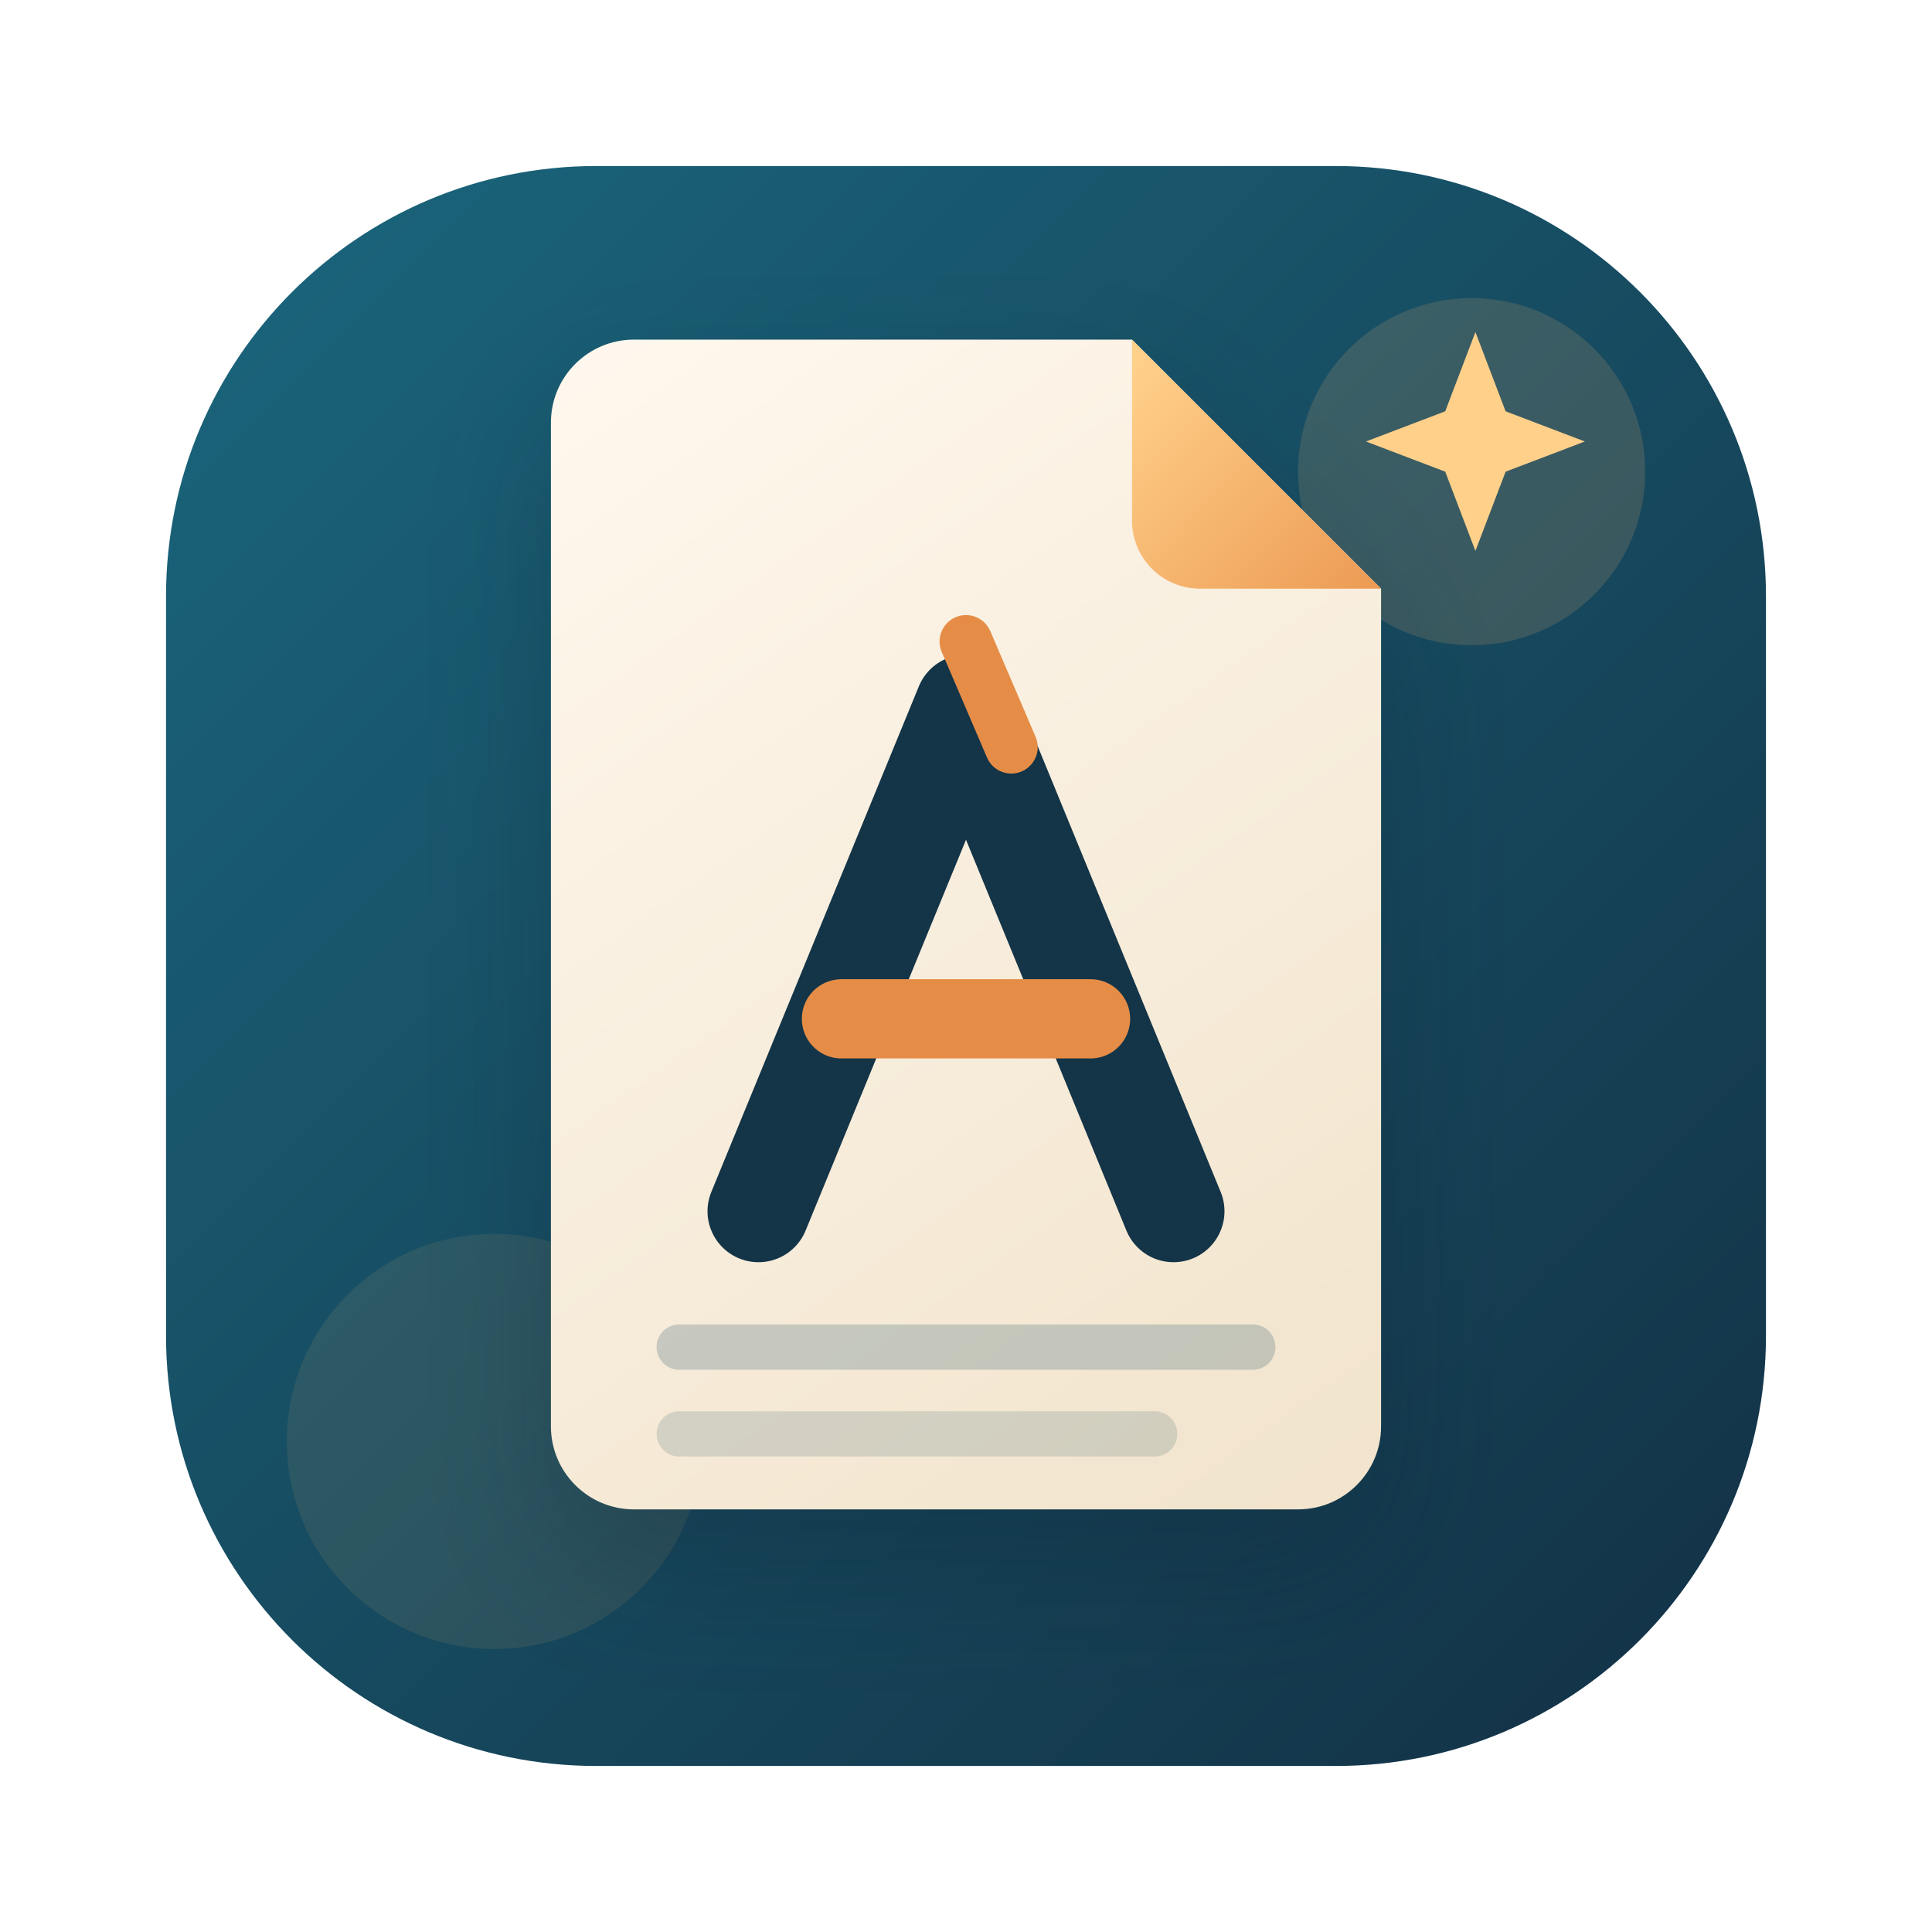
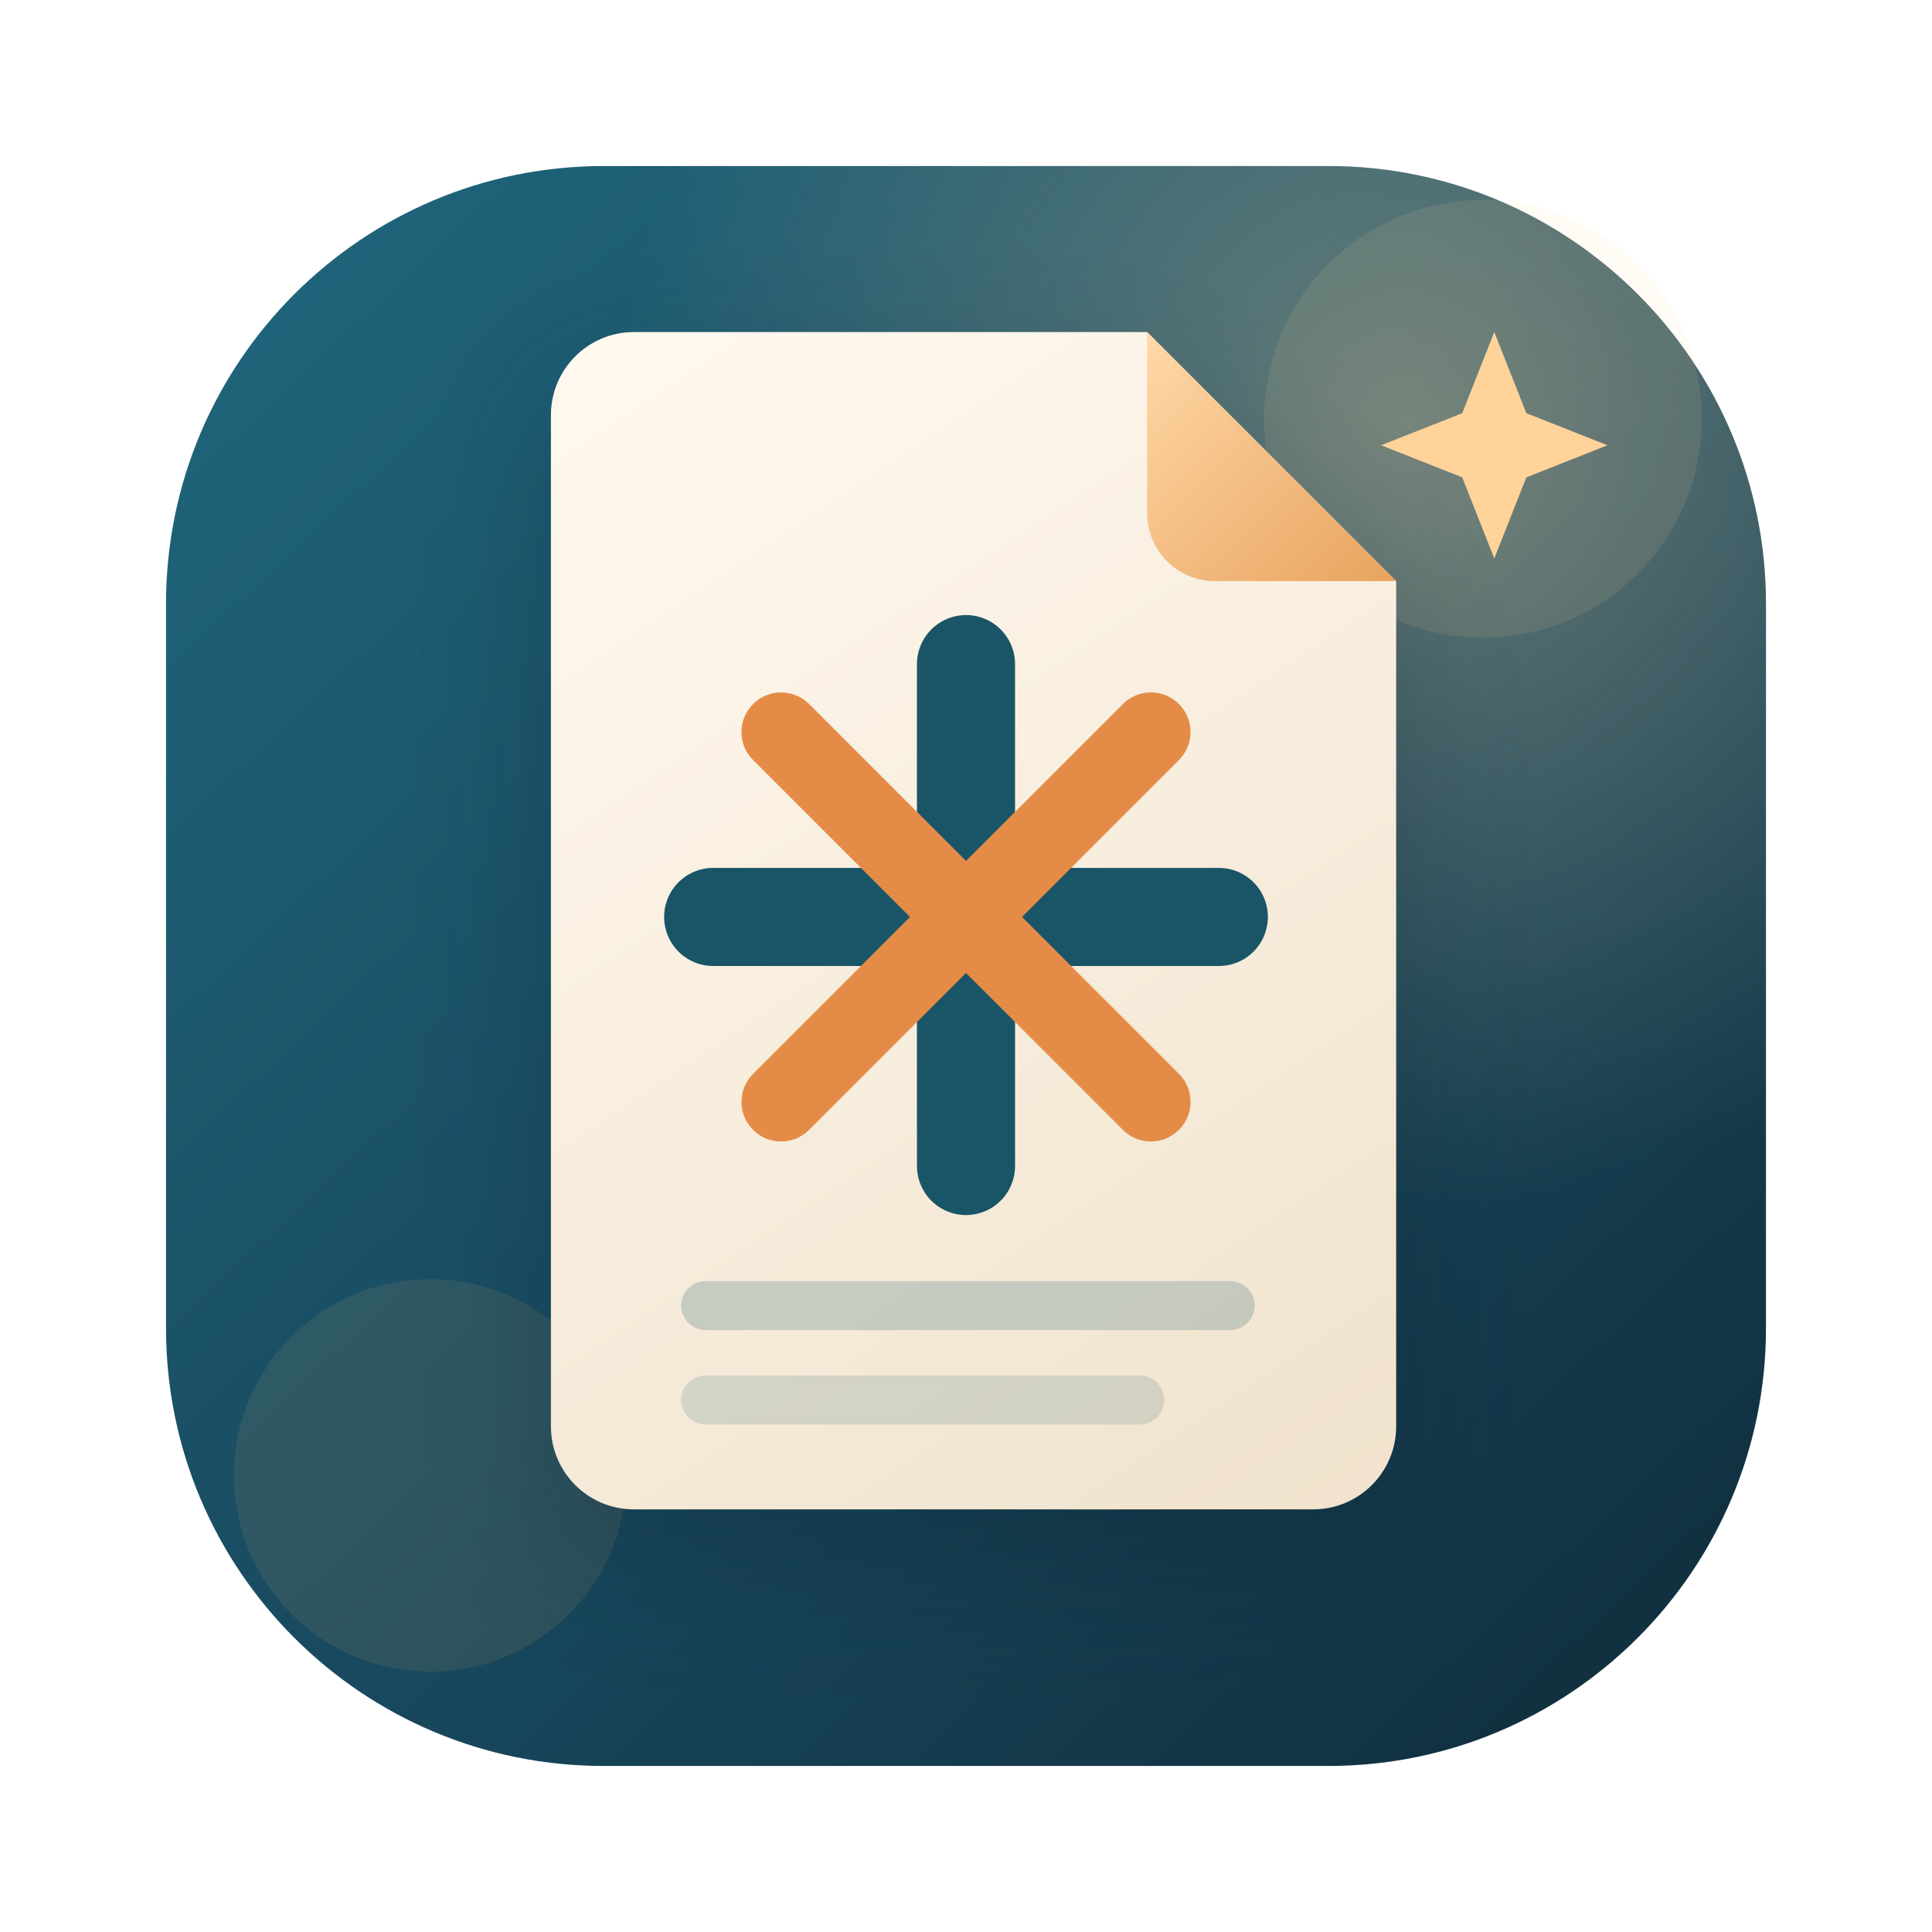
<svg xmlns="http://www.w3.org/2000/svg" width="1024" height="1024" viewBox="0 0 1024 1024" fill="none">
  <defs>
-     <linearGradient id="bg" x1="112" y1="108" x2="918" y2="924" gradientUnits="userSpaceOnUse">
-       <stop offset="0" stop-color="#1A657C" />
-       <stop offset="1" stop-color="#133145" />
+     <linearGradient id="bg" x1="144" y1="112" x2="900" y2="920" gradientUnits="userSpaceOnUse">
+       <stop offset="0" stop-color="#1F657B" />
+       <stop offset="0.56" stop-color="#18485D" />
+       <stop offset="1" stop-color="#102D3C" />
    </linearGradient>
-     <linearGradient id="paper" x1="288" y1="184" x2="734" y2="816" gradientUnits="userSpaceOnUse">
-       <stop offset="0" stop-color="#FFF8EE" />
-       <stop offset="1" stop-color="#F1E3CB" />
+     <radialGradient id="glow" cx="0" cy="0" r="1" gradientUnits="userSpaceOnUse" gradientTransform="translate(742 222) rotate(136.347) scale(416.701)">
+       <stop stop-color="#FFD4A0" stop-opacity="0.34" />
+       <stop offset="1" stop-color="#FFD4A0" stop-opacity="0" />
+     </radialGradient>
+     <linearGradient id="paper" x1="304" y1="176" x2="734" y2="824" gradientUnits="userSpaceOnUse">
+       <stop offset="0" stop-color="#FFF9F0" />
+       <stop offset="1" stop-color="#F0E2CB" />
    </linearGradient>
-     <linearGradient id="fold" x1="610" y1="186" x2="738" y2="308" gradientUnits="userSpaceOnUse">
-       <stop offset="0" stop-color="#FFD08A" />
-       <stop offset="1" stop-color="#EC9A53" />
+     <linearGradient id="fold" x1="612" y1="176" x2="746" y2="316" gradientUnits="userSpaceOnUse">
+       <stop offset="0" stop-color="#FFD8A7" />
+       <stop offset="1" stop-color="#E7A05A" />
    </linearGradient>
-     <filter id="shadow" x="168" y="144" width="698" height="784" filterUnits="userSpaceOnUse" color-interpolation-filters="sRGB">
+     <filter id="shadow" x="174" y="126" width="702" height="810" filterUnits="userSpaceOnUse" color-interpolation-filters="sRGB">
      <feFlood flood-opacity="0" result="BackgroundImageFix" />
      <feColorMatrix in="SourceAlpha" type="matrix" values="0 0 0 0 0 0 0 0 0 0 0 0 0 0 0 0 0 0 127 0" result="hardAlpha" />
-       <feOffset dy="32" />
-       <feGaussianBlur stdDeviation="36" />
-       <feColorMatrix type="matrix" values="0 0 0 0 0.043 0 0 0 0 0.118 0 0 0 0 0.18 0 0 0 0.24 0" />
+       <feOffset dy="28" />
+       <feGaussianBlur stdDeviation="38" />
+       <feColorMatrix type="matrix" values="0 0 0 0 0.031 0 0 0 0 0.09 0 0 0 0 0.145 0 0 0 0.24 0" />
      <feBlend mode="normal" in2="BackgroundImageFix" result="effect1_dropShadow_1_1" />
      <feBlend mode="normal" in="SourceGraphic" in2="effect1_dropShadow_1_1" result="shape" />
    </filter>
  </defs>
-   <rect x="88" y="88" width="848" height="848" rx="228" fill="url(#bg)" />
-   <circle cx="780" cy="250" r="92" fill="#F4B46A" fill-opacity="0.16" />
-   <circle cx="262" cy="764" r="110" fill="#E6B96D" fill-opacity="0.10" />
+   <rect x="88" y="88" width="848" height="848" rx="232" fill="url(#bg)" />
+   <rect x="88" y="88" width="848" height="848" rx="232" fill="url(#glow)" />
+   <circle cx="228" cy="782" r="104" fill="#EAB56B" fill-opacity="0.10" />
+   <circle cx="786" cy="222" r="116" fill="#FFD69C" fill-opacity="0.10" />
  <g filter="url(#shadow)">
-     <path d="M292 224C292 199.699 311.699 180 336 180H600L732 312V756C732 780.301 712.301 800 688 800H336C311.699 800 292 780.301 292 756V224Z" fill="url(#paper)" />
-     <path d="M600 180L732 312H636C616.118 312 600 295.882 600 276V180Z" fill="url(#fold)" />
+     <path d="M292 220C292 195.699 311.699 176 336 176H608L740 308V756C740 780.301 720.301 800 696 800H336C311.699 800 292 780.301 292 756V220Z" fill="url(#paper)" />
+     <path d="M608 176L740 308H644C624.118 308 608 291.882 608 272V176Z" fill="url(#fold)" />
  </g>
-   <path d="M402 642L512 374L622 642" stroke="#143447" stroke-width="54" stroke-linecap="round" stroke-linejoin="round" />
-   <path d="M446 540H578" stroke="#E58D47" stroke-width="42" stroke-linecap="round" />
-   <path d="M512 340L536 396" stroke="#E58D47" stroke-width="28" stroke-linecap="round" />
-   <path d="M782 176L798 218L840 234L798 250L782 292L766 250L724 234L766 218L782 176Z" fill="#FFD08A" />
-   <path d="M360 714H664" stroke="#1B4E62" stroke-width="24" stroke-linecap="round" opacity="0.22" />
-   <path d="M360 760H612" stroke="#1B4E62" stroke-width="24" stroke-linecap="round" opacity="0.16" />
+   <g stroke-linecap="round">
+     <path d="M512 352V618" stroke="#1A5567" stroke-width="52" />
+     <path d="M378 486H646" stroke="#1A5567" stroke-width="52" />
+     <path d="M414 388L610 584" stroke="#E48C47" stroke-width="42" />
+     <path d="M610 388L414 584" stroke="#E48C47" stroke-width="42" />
+   </g>
+   <path d="M374 692H652" stroke="#225E72" stroke-width="26" stroke-linecap="round" opacity="0.22" />
+   <path d="M374 742H604" stroke="#225E72" stroke-width="26" stroke-linecap="round" opacity="0.16" />
+   <path d="M792 176L809 219L852 236L809 253L792 296L775 253L732 236L775 219L792 176Z" fill="#FFD39A" />
</svg>
